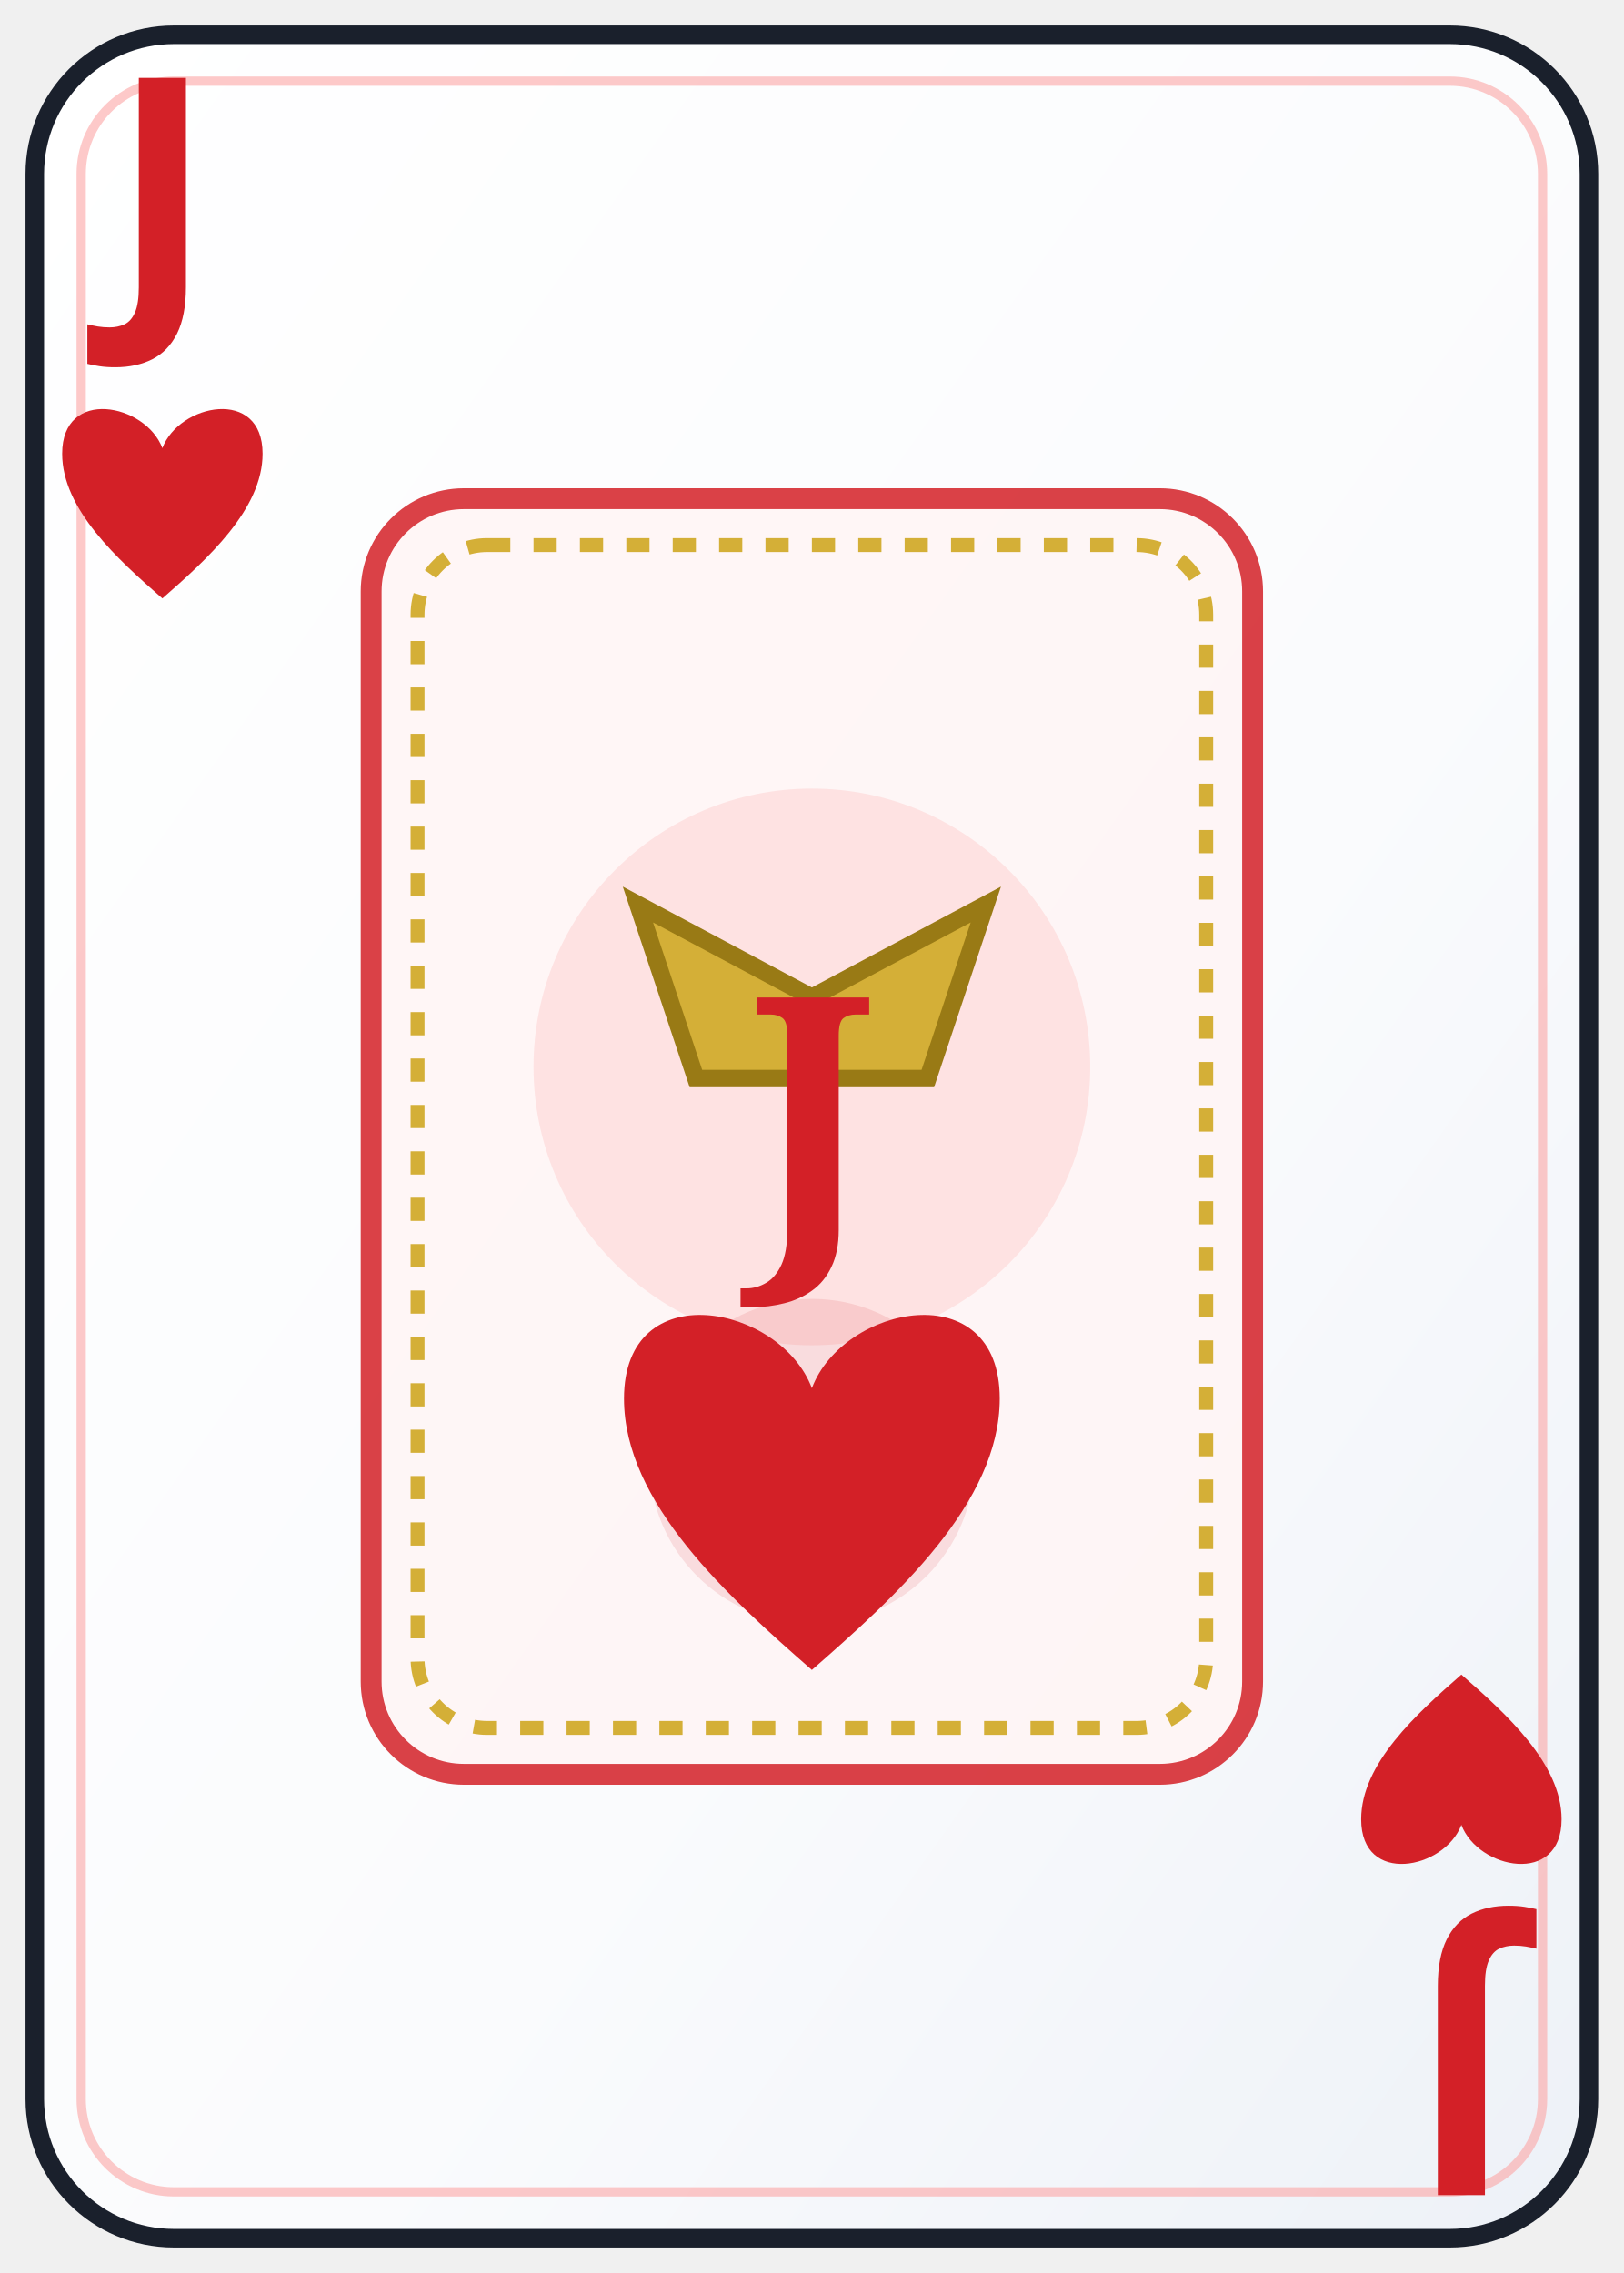
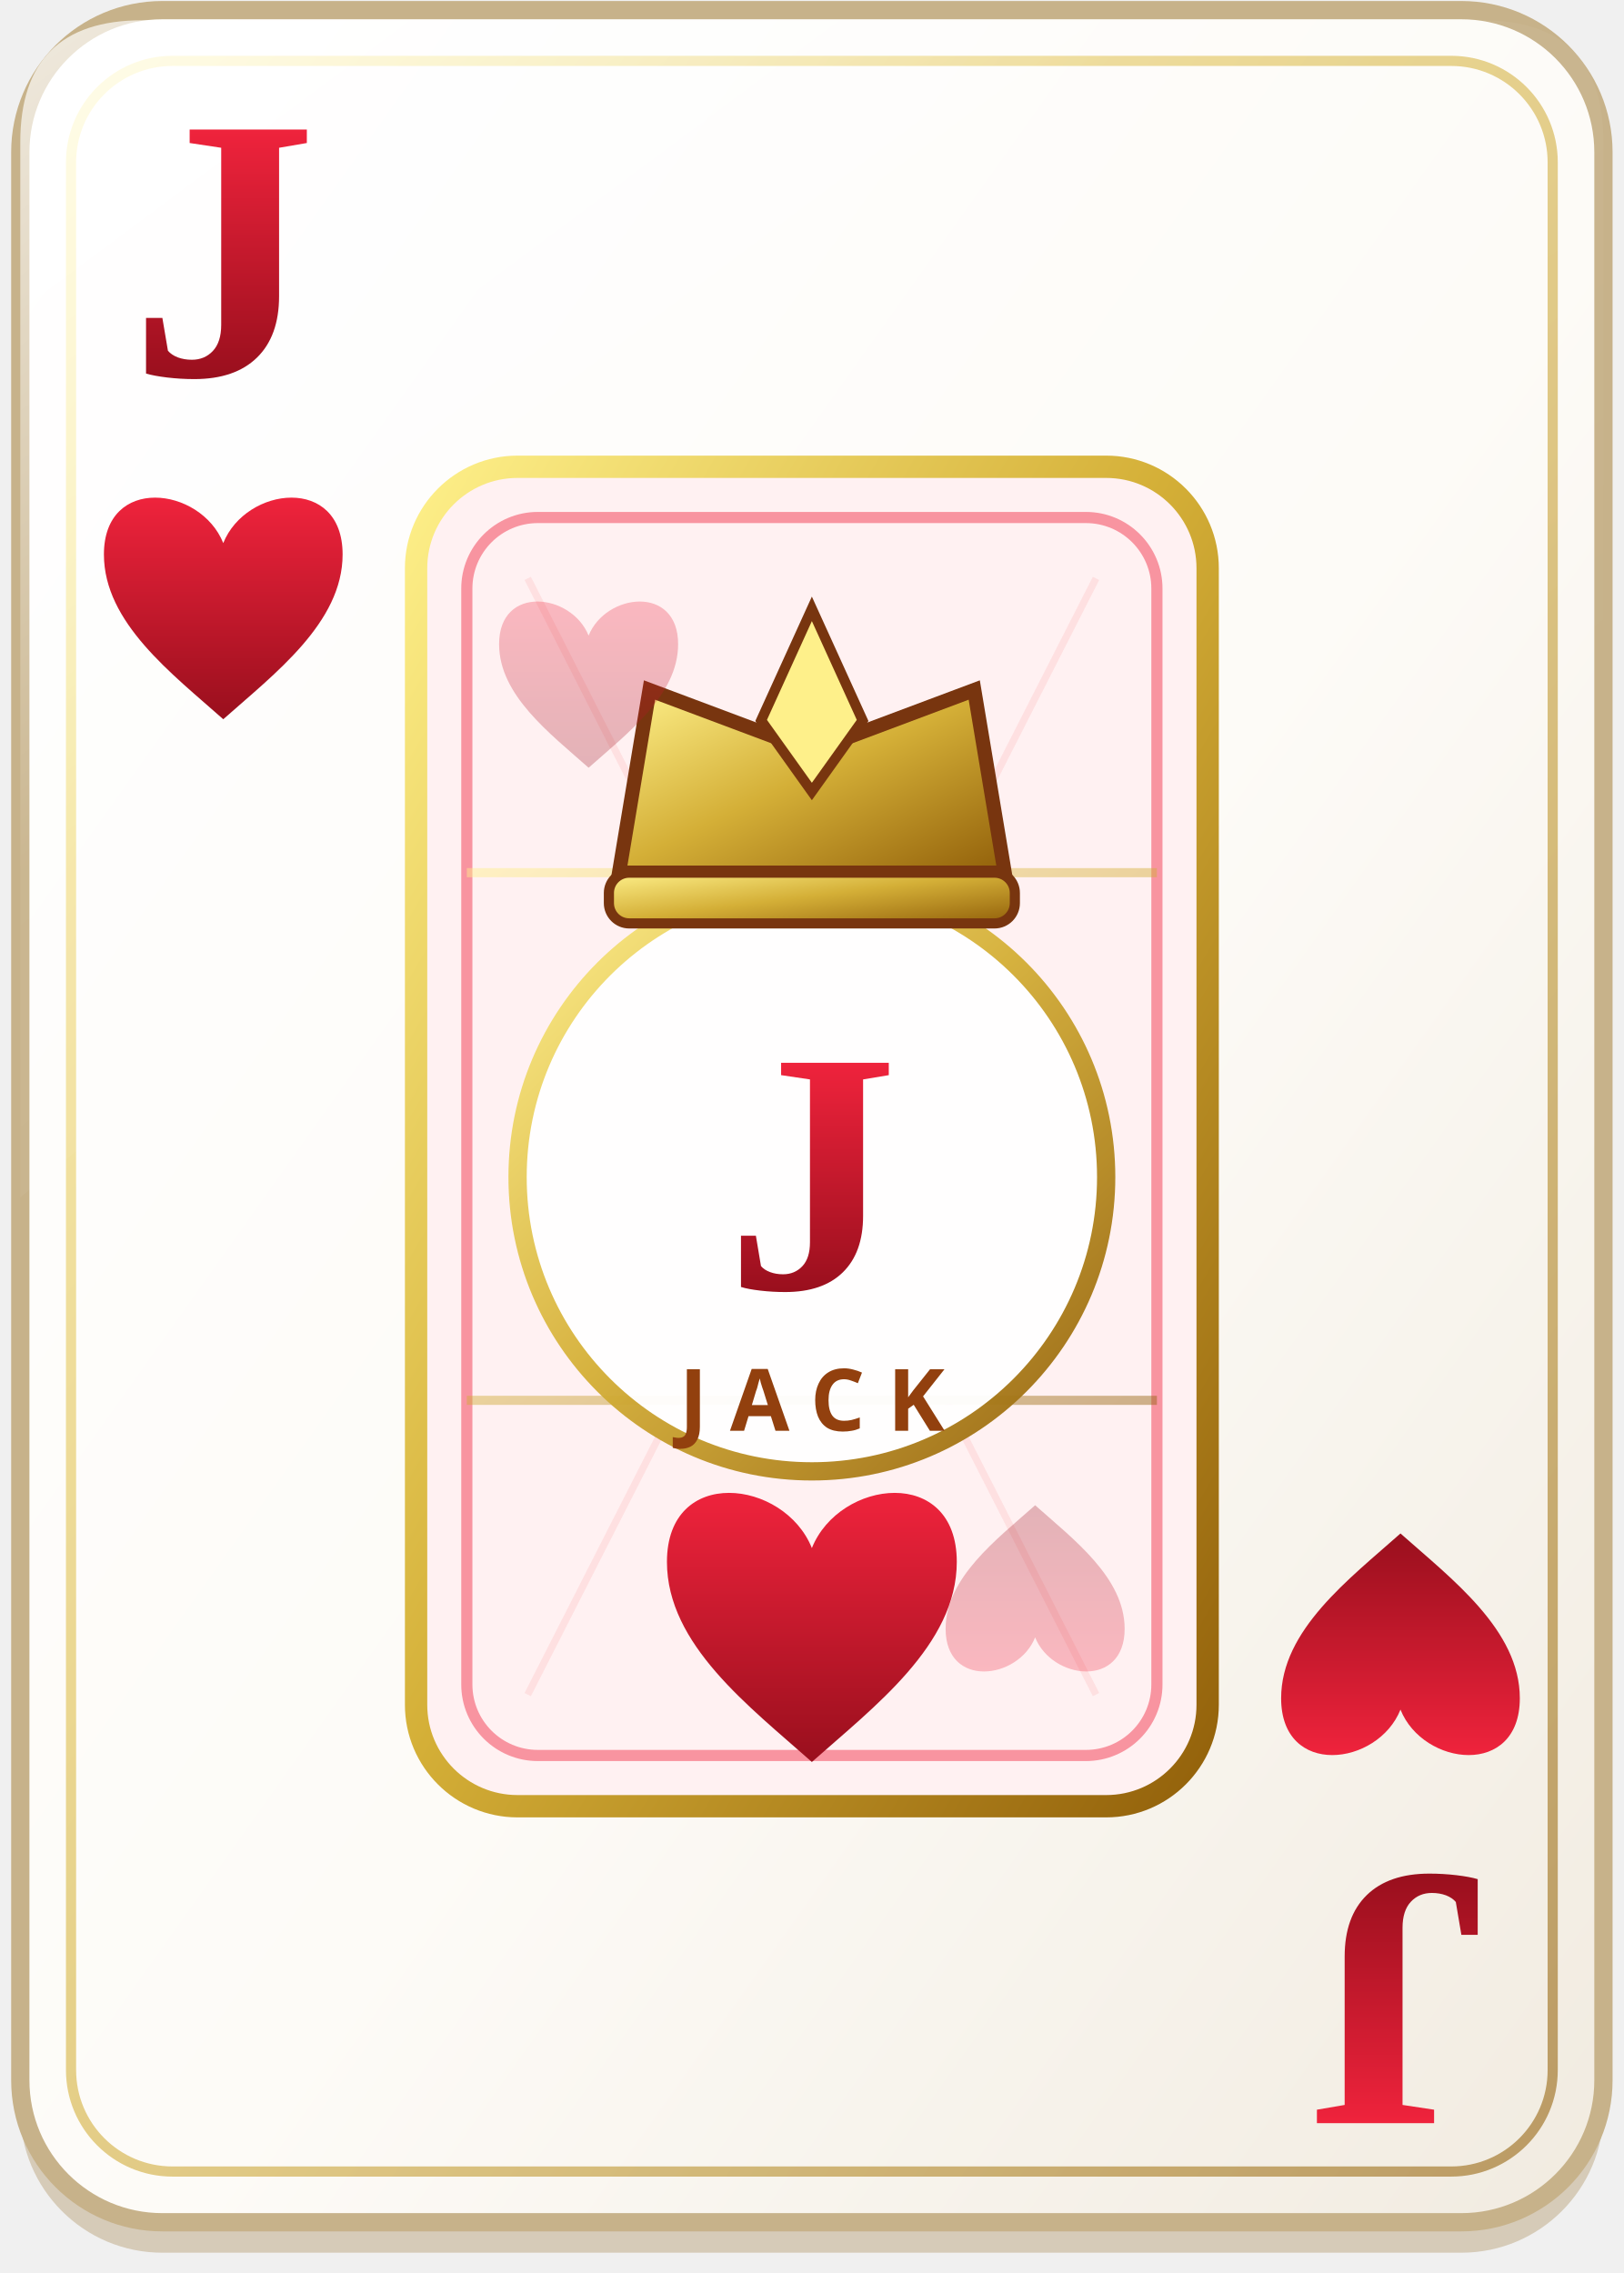
- <svg xmlns="http://www.w3.org/2000/svg" viewBox="0 0 140 196" width="140" height="196">
+ <svg xmlns="http://www.w3.org/2000/svg" viewBox="0 0 160 224" width="160" height="224">
  <defs>
-     <linearGradient id="cardBg" x1="0%" y1="0%" x2="100%" y2="100%">
+     <linearGradient id="cardFace" x1="0%" y1="0%" x2="100%" y2="100%">
      <stop offset="0%" stop-color="#ffffff" />
-       <stop offset="60%" stop-color="#fafbfd" />
-       <stop offset="100%" stop-color="#edf1f7" />
+       <stop offset="55%" stop-color="#fdfbf7" />
+       <stop offset="100%" stop-color="#f1ebe0" />
    </linearGradient>
+     <linearGradient id="gloss" x1="0%" y1="0%" x2="80%" y2="80%">
+       <stop offset="0%" stop-color="#ffffff" stop-opacity="0.72" />
+       <stop offset="45%" stop-color="#ffffff" stop-opacity="0.06" />
+       <stop offset="100%" stop-color="#ffffff" stop-opacity="0" />
+     </linearGradient>
+     <linearGradient id="goldGrad" x1="0%" y1="0%" x2="100%" y2="100%">
+       <stop offset="0%" stop-color="#fef08a" />
+       <stop offset="48%" stop-color="#d4af37" />
+       <stop offset="100%" stop-color="#92600a" />
+     </linearGradient>
+     <linearGradient id="suitGrad" x1="0%" y1="0%" x2="0%" y2="100%">
+       <stop offset="0%" stop-color="#ef233c" />
+       <stop offset="100%" stop-color="#990f1d" />
+     </linearGradient>
+     <radialGradient id="aceHalo" cx="50%" cy="50%" r="50%">
+       <stop offset="0%" stop-color="#fecdd3" stop-opacity="0.85" />
+       <stop offset="100%" stop-color="#ffffff" stop-opacity="0" />
+     </radialGradient>
  </defs>
-   <rect x="3" y="3" width="134" height="190" rx="12" fill="url(#cardBg)" stroke="#1a202c" stroke-width="1.6" />
-   <rect x="7" y="7" width="126" height="182" rx="8" fill="none" stroke="#fca5a5" stroke-width="0.8" opacity="0.6" />
-   <g transform="translate(14, 26)">
-     <text x="0" y="0" font-family="'Cinzel', 'Segoe UI', 'Helvetica Neue', serif" font-size="27" font-weight="800" text-anchor="middle" fill="#d32027">J</text>
-     <path d="M 0 -7 C -3 -15, -18 -18, -18 -6 C -18 4, -8 13, 0 20 C 8 13, 18 4, 18 -6 C 18 -18, 3 -15, 0 -7 Z" fill="#d32027" transform="translate(0, 16) scale(0.48)" />
+   <rect x="2" y="2" width="156" height="220" rx="14" fill="#d6cbb8" />
+   <rect x="2" y="1" width="156" height="218" rx="14" fill="url(#cardFace)" stroke="#c7b28a" stroke-width="1.8" />
+   <rect x="7" y="6" width="146" height="208" rx="10" fill="none" stroke="url(#goldGrad)" stroke-width="1" opacity="0.58" />
+   <path d="M 14 2 L 146 2 Q 158 2 158 14 L 158 76 Q 75 56 2 118 L 2 14 Q 2 2 14 2 Z" fill="url(#gloss)" />
+   <g transform="translate(22, 37)">
+     <text x="0" y="0" font-family="'Georgia', 'Times New Roman', 'Segoe UI', serif" font-size="37" font-weight="900" letter-spacing="0" text-anchor="middle" fill="url(#suitGrad)">J</text>
+     <path d="M 0 -8 C -4 -18, -21 -20, -21 -6 C -21 6, -9 15, 0 23 C 9 15, 21 6, 21 -6 C 21 -20, 4 -18, 0 -8 Z" fill="url(#suitGrad)" transform="translate(0, 21) scale(0.56)" />
  </g>
-   <g transform="translate(70, 98)">
-     <rect x="-38" y="-55" width="76" height="110" rx="8" fill="#fff5f5" stroke="#d32027" stroke-width="1.8" opacity="0.85" />
-     <rect x="-34" y="-51" width="68" height="102" rx="6" fill="none" stroke="#d4af37" stroke-width="1.2" stroke-dasharray="2,2" />
-     <circle cx="0" cy="-6" r="24" fill="#fee2e2" />
-     <path d="M-15,-20 L-10,-5 L10,-5 L15,-20 L0,-12 Z" fill="#d4af37" stroke="#997a15" stroke-width="1.5" />
-     <text x="0" y="8" font-family="'Cinzel', 'Trajan Pro', 'Georgia', serif" font-size="28" font-weight="900" text-anchor="middle" fill="#d32027">J</text>
-     <circle cx="0" cy="28" r="14" fill="#d32027" opacity="0.12" />
-     <path d="M 0 -7 C -3 -15, -18 -18, -18 -6 C -18 4, -8 13, 0 20 C 8 13, 18 4, 18 -6 C 18 -18, 3 -15, 0 -7 Z" fill="#d32027" transform="translate(0, 28) scale(0.9)" />
+   <g transform="translate(80, 112)">
+     <rect x="-39" y="-66" width="78" height="132" rx="10" fill="#fff1f2" stroke="url(#goldGrad)" stroke-width="2.2" />
+     <rect x="-34" y="-61" width="68" height="122" rx="7" fill="none" stroke="#ef233c" stroke-width="1.1" opacity="0.45" />
+     <path d="M-34,-26 L34,-26 M-34,26 L34,26" stroke="url(#goldGrad)" stroke-width="0.9" opacity="0.45" />
+     <path d="M-28,-55 L28,55 M28,-55 L-28,55" stroke="#fca5a5" stroke-width="0.7" opacity="0.22" />
+     <circle cx="0" cy="4" r="29" fill="#ffffff" stroke="url(#goldGrad)" stroke-width="1.8" opacity="0.95" />
+     <g transform="translate(0, -16)">
+       <path d="M-19,-10 L-16,-28 L0,-22 L16,-28 L19,-10 Z" fill="url(#goldGrad)" stroke="#78350f" stroke-width="1.4" />
+       <polygon points="0,-36 5,-25 0,-18 -5,-25" fill="#fef08a" stroke="#78350f" stroke-width="1" />
+       <rect x="-20" y="-10" width="40" height="5" rx="2" fill="url(#goldGrad)" stroke="#78350f" stroke-width="1" />
+     </g>
+     <text x="0" y="15" font-family="'Georgia', 'Times New Roman', serif" font-size="34" font-weight="900" text-anchor="middle" fill="url(#suitGrad)">J</text>
+     <text x="0" y="29" font-family="'Segoe UI', sans-serif" font-size="8.5" font-weight="800" letter-spacing="2.2" text-anchor="middle" fill="#92400e">JACK</text>
+     <path d="M 0 -8 C -4 -18, -21 -20, -21 -6 C -21 6, -9 15, 0 23 C 9 15, 21 6, 21 -6 C 21 -20, 4 -18, 0 -8 Z" fill="url(#suitGrad)" transform="translate(0, 46) scale(0.68)" />
+     <path d="M 0 -8 C -4 -18, -21 -20, -21 -6 C -21 6, -9 15, 0 23 C 9 15, 21 6, 21 -6 C 21 -20, 4 -18, 0 -8 Z" fill="url(#suitGrad)" opacity="0.28" transform="translate(-22, -46) scale(0.42)" />
+     <path d="M 0 -8 C -4 -18, -21 -20, -21 -6 C -21 6, -9 15, 0 23 C 9 15, 21 6, 21 -6 C 21 -20, 4 -18, 0 -8 Z" fill="url(#suitGrad)" opacity="0.28" transform="translate(22, 46) rotate(180) scale(0.42)" />
  </g>
-   <g transform="translate(126, 170) rotate(180)">
-     <text x="0" y="0" font-family="'Cinzel', 'Segoe UI', 'Helvetica Neue', serif" font-size="27" font-weight="800" text-anchor="middle" fill="#d32027">J</text>
-     <path d="M 0 -7 C -3 -15, -18 -18, -18 -6 C -18 4, -8 13, 0 20 C 8 13, 18 4, 18 -6 C 18 -18, 3 -15, 0 -7 Z" fill="#d32027" transform="translate(0, 16) scale(0.48)" />
+   <g transform="translate(138, 185) rotate(180)">
+     <text x="0" y="0" font-family="'Georgia', 'Times New Roman', 'Segoe UI', serif" font-size="37" font-weight="900" letter-spacing="0" text-anchor="middle" fill="url(#suitGrad)">J</text>
+     <path d="M 0 -8 C -4 -18, -21 -20, -21 -6 C -21 6, -9 15, 0 23 C 9 15, 21 6, 21 -6 C 21 -20, 4 -18, 0 -8 Z" fill="url(#suitGrad)" transform="translate(0, 21) scale(0.56)" />
  </g>
</svg>
